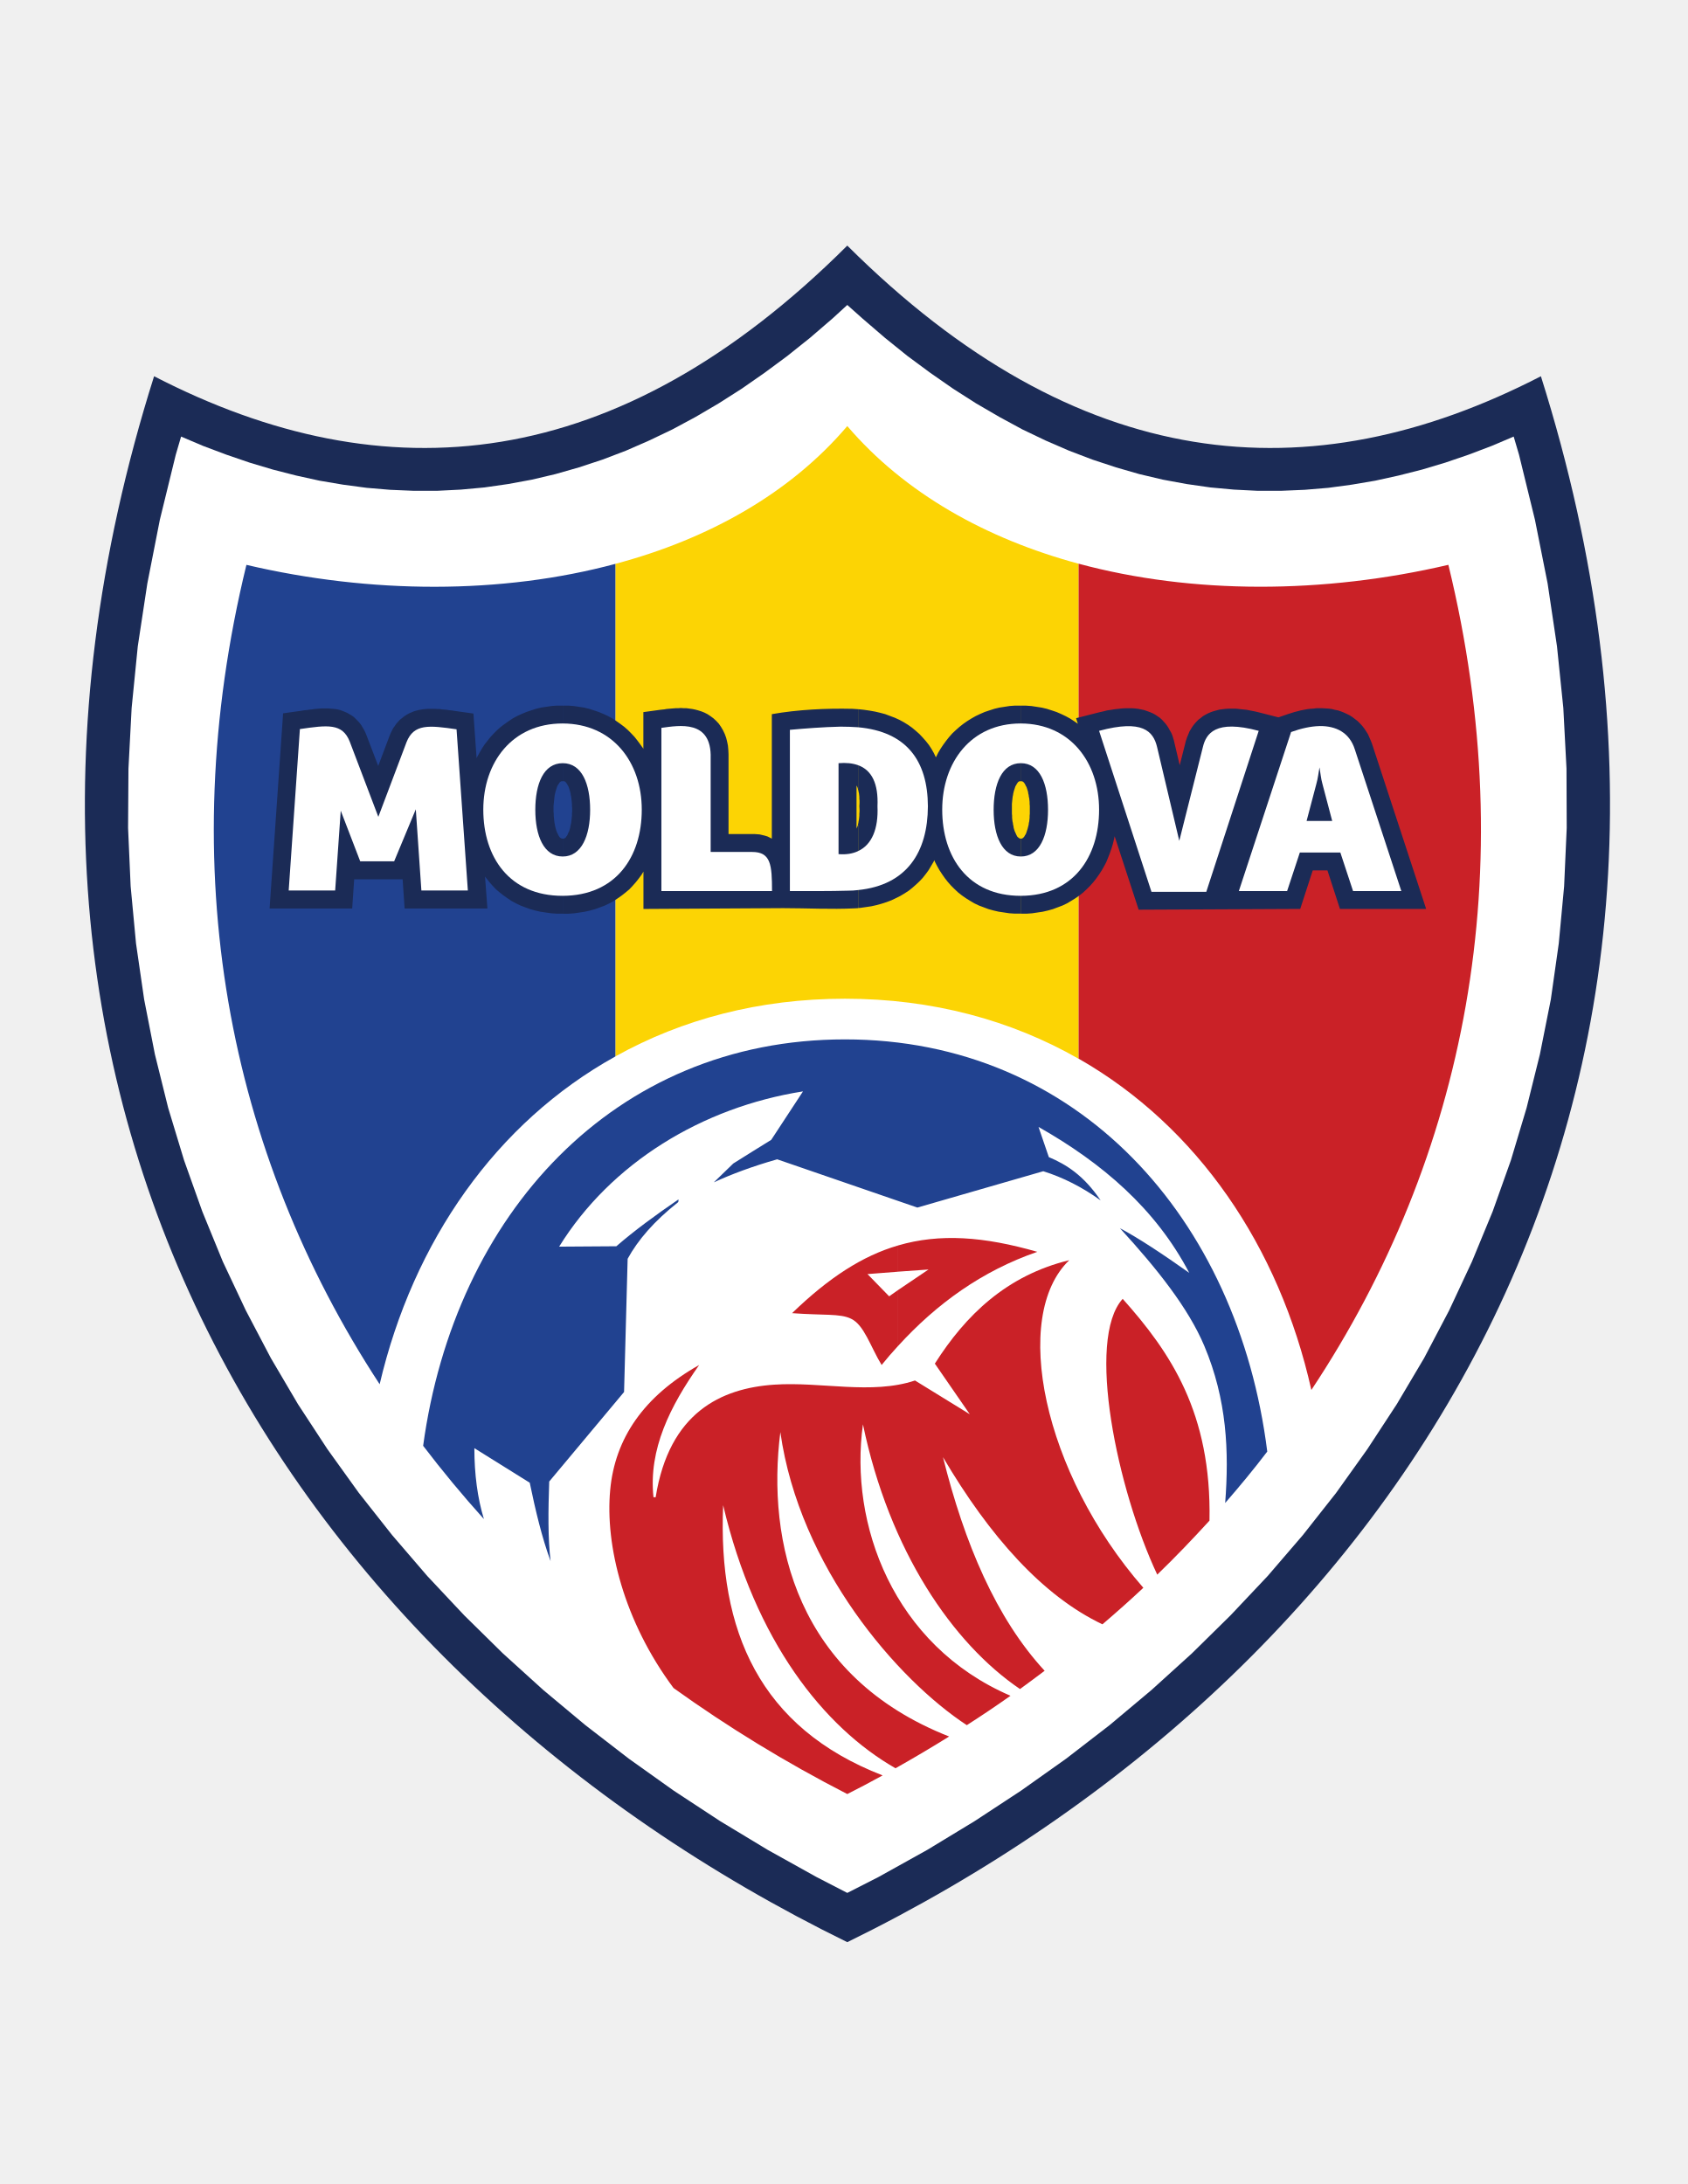
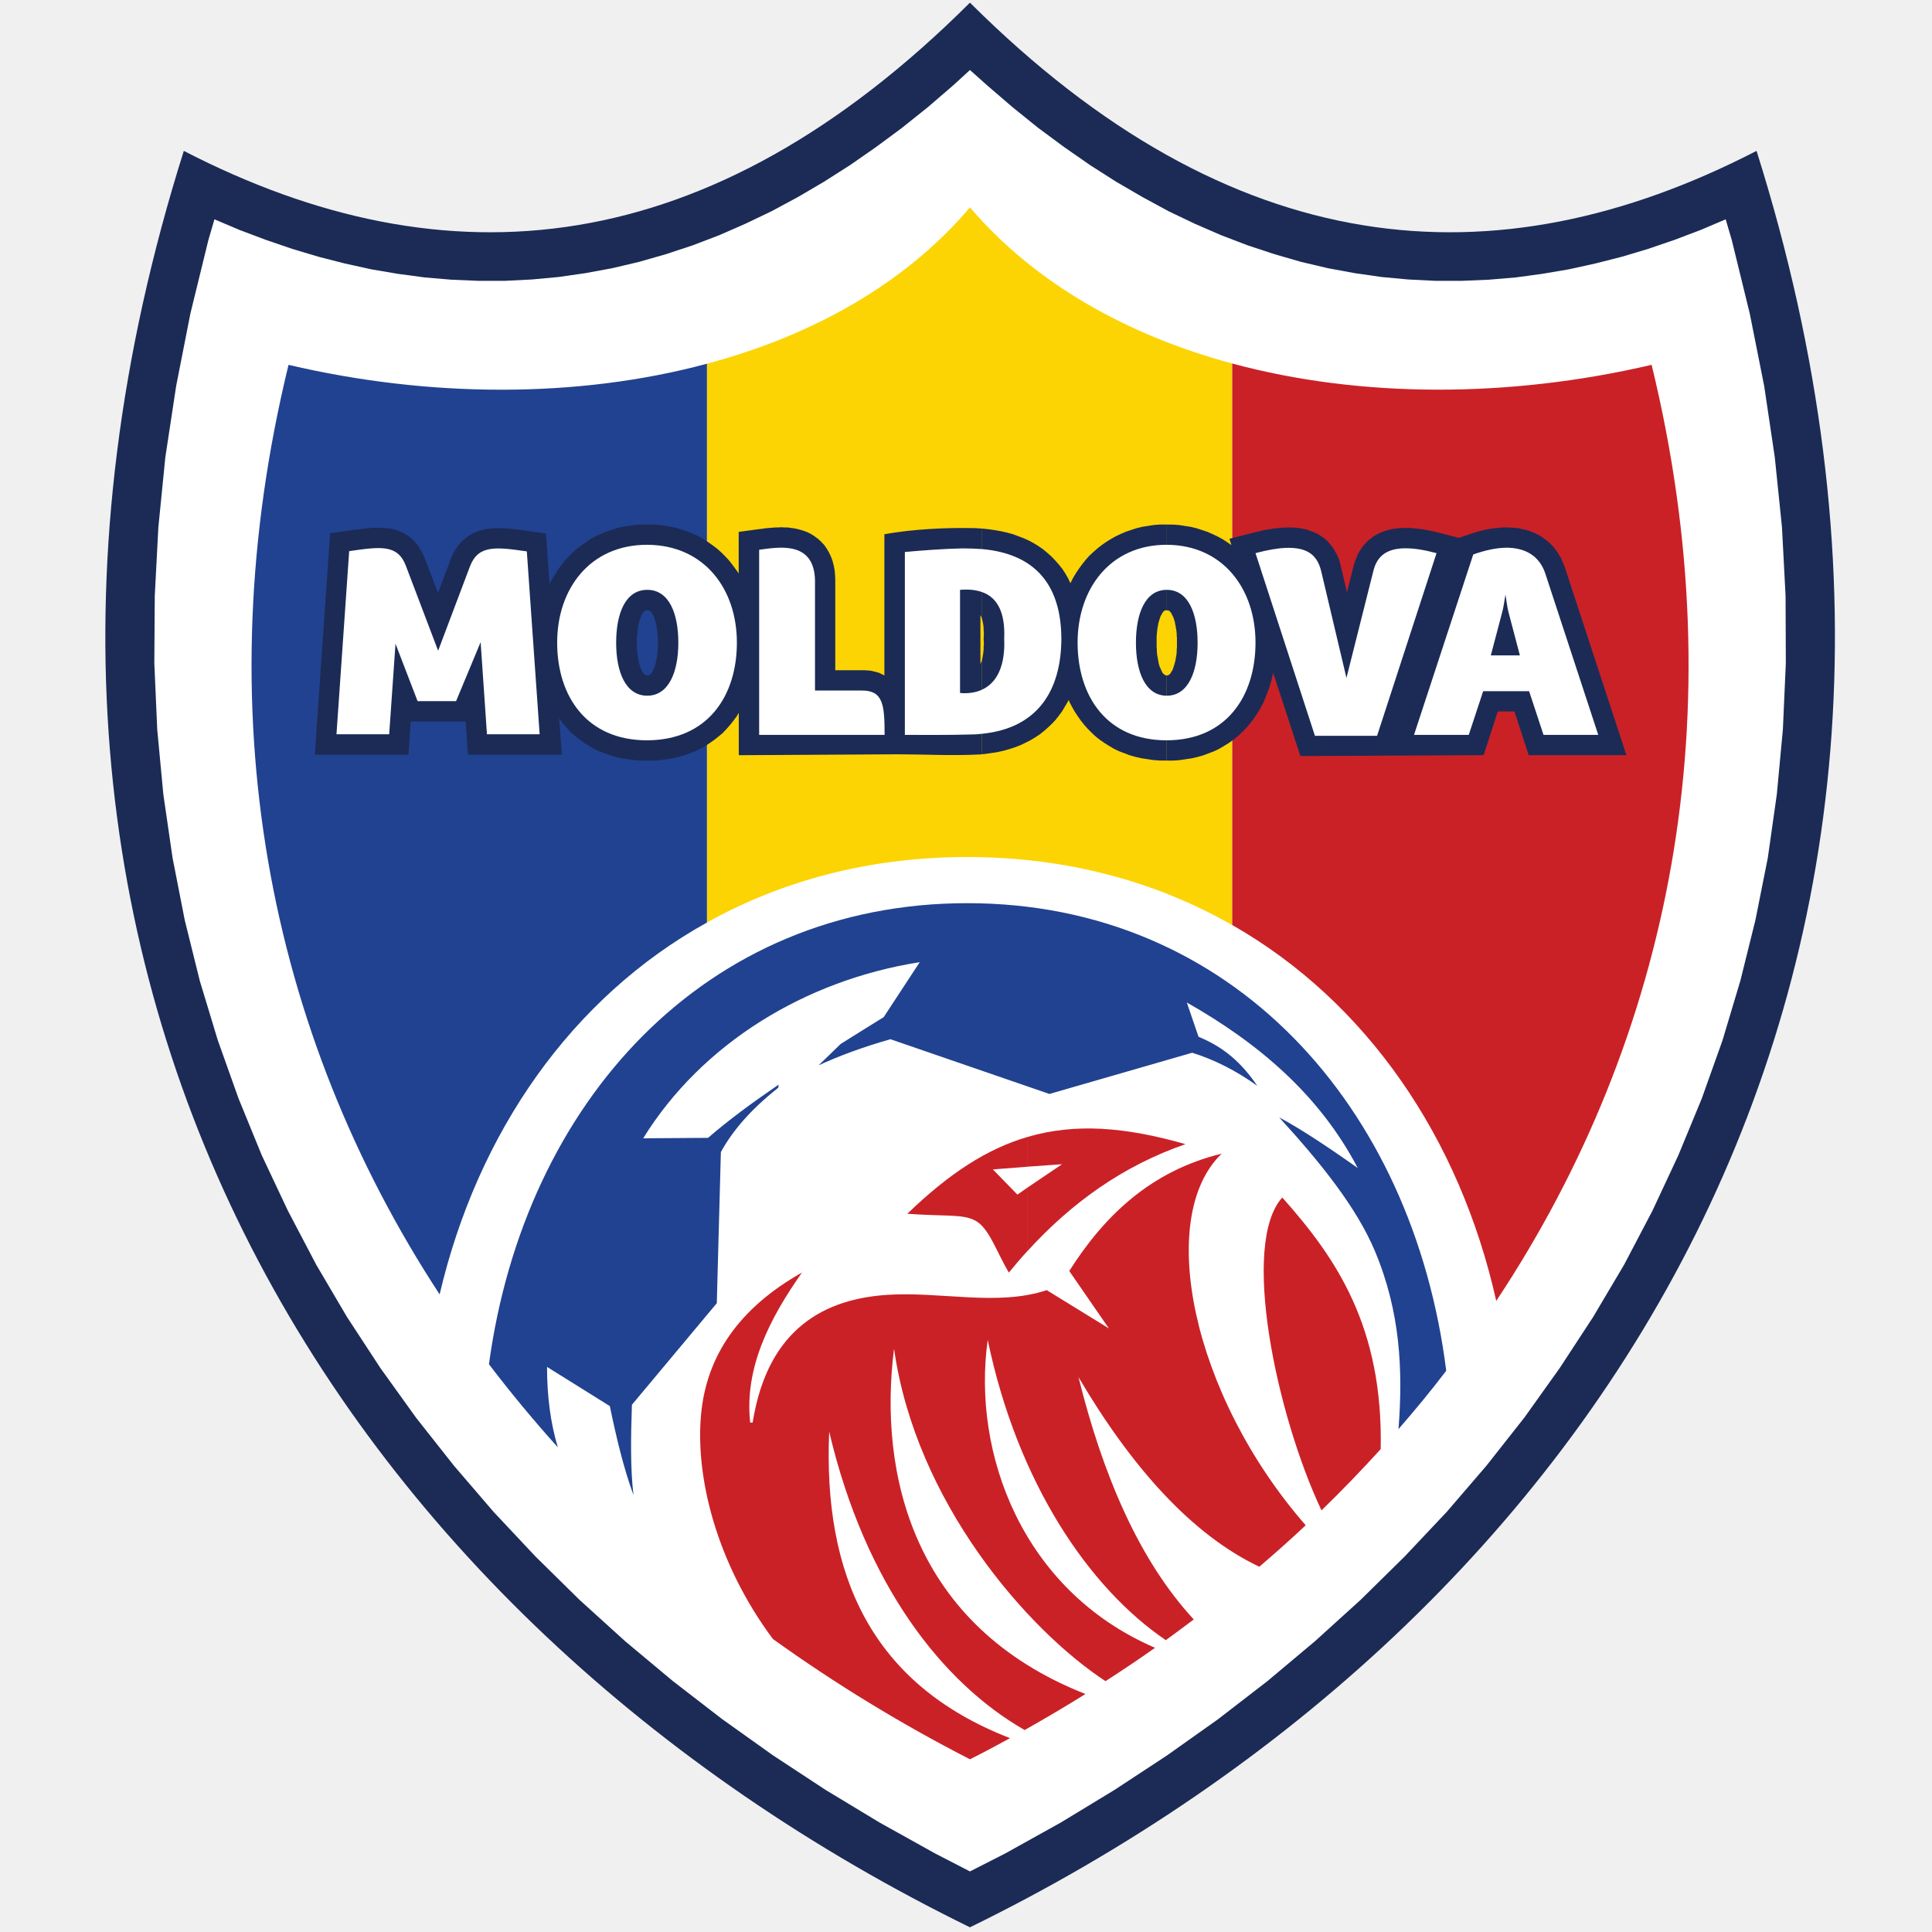
- <svg xmlns="http://www.w3.org/2000/svg" version="1.1" id="Layer_1" x="0px" y="0px" viewBox="0 0 612 792" style="enable-background:new 0 0 612 792;" xml:space="preserve">
-   <style type="text/css">
- 	.st0{fill-rule:evenodd;clip-rule:evenodd;fill:#1B2B56;}
- 	.st1{fill-rule:evenodd;clip-rule:evenodd;fill:#FFFFFF;}
- 	.st2{fill-rule:evenodd;clip-rule:evenodd;fill:#CA2127;}
- 	.st3{fill-rule:evenodd;clip-rule:evenodd;fill:#FCD404;}
- 	.st4{fill-rule:evenodd;clip-rule:evenodd;fill:#214290;}
- </style>
-   <path class="st0" d="M55.87,136.44c83.95,43.34,167.9,35.78,251.35-47.38c83.52,83.16,167.47,90.72,251.5,47.38  c83.16,263.52-50.83,469.73-251.5,567.86C106.7,606.16-27.36,399.96,55.87,136.44z" />
-   <polygon class="st1" points="141.4,177.62 149.97,177.98 158.54,177.98 167.11,177.55 175.68,176.76 184.24,175.53 192.81,173.95   201.38,171.93 209.95,169.48 218.44,166.68 226.94,163.44 235.36,159.76 243.79,155.73 252.21,151.2 260.56,146.3 268.92,140.97   277.2,135.21 285.48,129.09 293.76,122.47 301.96,115.41 307.22,110.59 312.62,115.41 320.83,122.47 329.04,129.09 337.32,135.21   345.6,140.97 353.95,146.3 362.37,151.2 370.72,155.73 379.15,159.76 387.64,163.44 396.14,166.68 404.64,169.48 413.13,171.93   421.7,173.95 430.27,175.53 438.84,176.76 447.4,177.55 455.97,177.98 464.54,177.98 473.11,177.62 481.68,176.9 490.17,175.75   498.67,174.31 507.16,172.44 515.66,170.28 524.08,167.76 532.51,164.88 540.86,161.71 548.85,158.32 550.8,164.95 556.56,188.49   561.16,211.6 564.55,234.36 566.85,256.75 568,278.71 568.08,300.24 567.14,321.4 565.2,342.14 562.32,362.44 558.36,382.32   553.53,401.76 547.84,420.76 541.22,439.34 533.73,457.48 525.45,475.2 516.38,492.48 506.44,509.25 495.79,525.52 484.48,541.36   472.39,556.7 459.64,571.53 446.18,585.79 432.14,599.61 417.52,612.86 402.33,625.6 386.56,637.77 370.22,649.36 353.44,660.38   336.24,670.82 318.52,680.68 307.22,686.44 296.06,680.68 278.35,670.82 261.07,660.38 244.29,649.36 228.02,637.77 212.25,625.6   196.99,612.86 182.37,599.61 168.33,585.79 154.94,571.53 142.2,556.7 130.1,541.36 118.72,525.52 108.07,509.25 98.2,492.48   89.13,475.2 80.78,457.48 73.36,439.34 66.74,420.76 60.98,401.76 56.16,382.32 52.27,362.44 49.32,342.14 47.37,321.4   46.44,300.24 46.58,278.71 47.73,256.75 49.96,234.36 53.42,211.6 57.96,188.49 63.72,164.95 65.66,158.32 73.65,161.71   82.08,164.88 90.5,167.76 98.92,170.28 107.35,172.44 115.84,174.31 124.34,175.75 132.91,176.9 " />
-   <path class="st2" d="M391.03,204.4L391.03,204.4c41.33,11.16,88.85,11.02,134.14,0.43c27.14,111.38,6.26,214.92-49.68,299.23  c-11.66-52.13-41.33-95.47-84.17-120.02l-0.29-0.14V204.4z" />
-   <path class="st3" d="M223.12,204.48L223.12,204.48c33.77-9,63.36-25.56,84.1-49.97l0,0l0,0c20.81,24.34,50.26,40.82,83.81,49.9  v179.5c-24.34-13.9-52.85-21.74-84.67-21.74c-31.1,0-59.04,7.49-83.02,20.81c-0.07,0-0.14,0.07-0.22,0.14V204.48z" />
-   <path class="st4" d="M137.66,501.98c-54.94-83.95-75.24-186.7-48.31-297.14c45.14,10.58,92.52,10.73,133.78-0.36v178.63  C179.92,407.08,149.83,450.07,137.66,501.98z" />
-   <path class="st2" d="M438.55,551.44c-6.12,6.7-12.38,13.25-18.94,19.58c-14.47-30.74-25.92-85.25-12.53-100.01  C424.36,490.39,439.34,512.35,438.55,551.44z" />
-   <path class="st4" d="M175.46,550.87c-7.78-8.64-15.12-17.5-22.03-26.57c11.38-83.74,69.12-147.38,152.93-147.38  c84.46,0,142.49,64.73,153.14,149.47c-4.82,6.34-9.94,12.53-15.26,18.65c1.44-18.65,0.65-37.44-7.56-56.95  c-5.83-13.82-17.14-28.01-30.6-42.7c6.77,3.6,15.48,9.36,25.13,16.2c-12.17-23.26-31.54-39.82-54.65-52.92l3.74,10.94  c6.26,2.66,12.53,6.48,18.79,15.7c-6.7-4.82-13.68-8.35-20.81-10.58l-45.65,13.18l-50.83-17.5c-8.86,2.52-16.42,5.33-22.97,8.35  l7.06-6.84c4.54-2.88,9.14-5.69,13.75-8.57l11.52-17.57c-36.65,5.76-69.7,26.06-88.42,56.3l20.74-0.14  c6.48-5.62,14.11-11.23,22.54-16.99c0,0.5,0,0.94-0.22,1.08c-8.64,6.84-14.47,13.61-18.22,20.45l-1.3,48.31l-27.14,32.47  c-0.36,10.44-0.5,20.59,0.5,28.87c-3.17-8.64-5.47-18.36-7.56-28.44L172,525.16C172,534.67,173.16,543.31,175.46,550.87z" />
-   <path class="st2" d="M307.22,650.59L307.22,650.59c-22.32-11.45-43.34-24.34-63-38.45c-18.07-24.26-24.84-51.77-22.97-71.78  c1.73-18.86,12.24-34.06,32.26-45.36c-10.44,14.83-18.43,30.53-16.56,47.95h0.79c4.9-30.74,23.76-39.53,42.98-40.82  c16.99-1.15,35.35,3.74,51.05-1.51l19.87,12.24l-12.67-18.36c11.16-17.57,25.99-31.97,48.74-37.51  c-21.1,20.23-9.65,76.97,26.86,118.8c-4.82,4.54-9.79,8.93-14.83,13.25c-21.67-10.3-40.9-31.9-57.82-60.62  c7.78,31.25,19.3,58.46,36.86,77.47c-2.95,2.23-5.9,4.39-8.93,6.62c-24.41-16.56-47.38-50.04-56.95-95.98  c-5.04,36,10.87,80.06,53.5,98.42c-5.18,3.67-10.44,7.2-15.84,10.66c-25.06-16.42-60.7-57.31-67.61-106.27  c-5.04,39.82,5.9,88.63,61.2,110.38c-6.34,3.96-12.82,7.78-19.44,11.52c-26.06-14.9-50.9-46.15-62.5-95.4  c-1.94,45.58,13.25,80.71,57.82,97.99C315.86,646.12,311.54,648.43,307.22,650.59L307.22,650.59z" />
-   <path class="st2" d="M325.58,488.16c14.04-15.41,30.53-27.29,50.54-34.2c-19.3-5.54-35.28-6.77-50.54-2.3v9.5l11.09-0.79  l-11.09,7.49V488.16z M287.2,476.2c11.45,0.86,17.42,0.07,21.38,2.02c4.75,2.23,6.98,10.01,11.09,16.78  c1.94-2.38,3.89-4.68,5.9-6.84v-20.3l-3.17,2.23l-7.85-8.06l11.02-0.86v-9.5C312.76,455.4,300.52,463.32,287.2,476.2z" />
-   <path class="st0" d="M471.45,329.61l4.54-13.97h5.33l4.54,13.97h31.25l-19.66-59.98l-0.43-1.08l-0.5-1.15l-0.5-1.15l-0.65-1.01  l-0.65-1.01l-0.79-1.01l-0.79-0.86l-0.86-0.86l-0.94-0.72l-0.94-0.72l-1.01-0.65l-1.01-0.5l-1.08-0.5l-1.08-0.43l-1.08-0.36  l-1.15-0.22l-1.08-0.29l-1.08-0.14l-1.15-0.07l-1.15-0.07h-1.08h-1.15l-1.15,0.14l-1.08,0.07l-1.15,0.14l-1.15,0.22l-1.15,0.22  l-1.08,0.29l-1.15,0.29l-1.15,0.36l-1.15,0.36l-3.53,1.22l-7.06-1.8l-1.51-0.36l-1.51-0.29l-1.44-0.29l-1.37-0.14l-1.3-0.14  l-1.3-0.14h-1.3h-1.15l-1.22,0.07l-1.15,0.14l-1.08,0.14l-1.08,0.29l-1.08,0.29l-1.01,0.36l-1.01,0.43l-0.94,0.5l-0.86,0.5  l-0.79,0.65l-0.79,0.58l-0.72,0.72l-0.65,0.72l-0.58,0.72l-0.5,0.72l-0.43,0.72l-0.43,0.72l-0.29,0.72l-0.29,0.72l-0.29,0.65  l-0.22,0.72l-0.22,0.58l-0.14,0.58l-2.09,8.28l-1.94-8.21l-0.14-0.65l-0.22-0.72l-0.22-0.79l-0.29-0.79l-0.36-0.79l-0.43-0.72  l-0.43-0.79l-0.5-0.79l-0.58-0.79l-0.65-0.72l-0.65-0.72l-0.79-0.72l-0.86-0.58l-0.86-0.58l-0.94-0.5l-1.01-0.43l-1.01-0.36  l-1.01-0.36l-1.08-0.22l-1.08-0.22l-1.15-0.14l-1.15-0.07h-1.15h-1.22l-1.22,0.07l-1.3,0.14l-1.3,0.14l-1.37,0.22l-1.44,0.22  l-1.44,0.36l-1.58,0.36l-8.21,2.09l0.65,2.02l-1.37-0.94l-1.44-0.94l-1.58-0.86l-1.66-0.79l-1.66-0.72l-1.73-0.58l-1.8-0.58  l-1.8-0.43l-1.87-0.29l-1.87-0.29l-1.94-0.14h-1.94v27.43h0.14h0.14h0.14h0.07l0.07,0.07h0.07l0.07,0.07h0.07l0.07,0.07l0.07,0.07  l0.07,0.07l0.14,0.14l0.14,0.22l0.14,0.14l0.14,0.29l0.14,0.29l0.14,0.29l0.22,0.36l0.14,0.43l0.14,0.43l0.14,0.43l0.14,0.5  l0.07,0.58l0.14,0.5l0.07,0.65l0.14,0.58l0.07,0.65l0.07,0.65v0.72l0.07,0.72v0.72v0.72v0.72v0.72l-0.07,0.72v0.72l-0.07,0.65  l-0.07,0.65l-0.14,0.58l-0.07,0.65l-0.14,0.5l-0.14,0.58l-0.14,0.5l-0.14,0.43l-0.14,0.43l-0.14,0.43l-0.14,0.36l-0.14,0.29  l-0.22,0.29l-0.14,0.29l-0.14,0.22l-0.14,0.14l-0.07,0.14l-0.14,0.07l-0.07,0.07l-0.07,0.07l-0.07,0.07h-0.07l-0.07,0.07h-0.07  h-0.07l-0.07,0.07h-0.14h-0.14v27.22h2.02l2.02-0.14l1.94-0.29l1.94-0.29l1.87-0.43l1.8-0.5l1.73-0.65l1.73-0.65l1.66-0.79  l1.58-0.94l1.51-0.94l1.44-1.01l1.37-1.08l1.3-1.22l1.22-1.22l1.15-1.3l1.08-1.37l1.01-1.44l0.94-1.44l0.86-1.51l0.79-1.51  l0.65-1.58l0.65-1.66l0.58-1.66l0.5-1.66l0.43-1.73l0.22-1.08l8.71,26.64L471.45,329.61z M370.15,255.88h-0.07h-2.02l-1.94,0.14  l-1.87,0.29l-1.87,0.29l-1.8,0.43l-1.8,0.58l-1.73,0.58l-1.66,0.72l-1.66,0.79l-1.51,0.86l-1.51,0.94l-1.44,1.01l-1.37,1.08  l-1.3,1.15l-1.3,1.22l-1.15,1.3l-1.08,1.37l-1.01,1.37l-1.01,1.51l-0.86,1.44l-0.79,1.58l-0.07,0.07l-0.72-1.51l-0.86-1.51  l-0.94-1.44l-1.08-1.37l-1.15-1.3l-1.22-1.3l-1.3-1.15l-1.37-1.15l-1.44-1.01l-1.51-0.94l-1.58-0.86l-1.73-0.79l-1.73-0.65  l-1.73-0.65l-1.87-0.5l-1.87-0.43l-2.02-0.36l-2.02-0.29l-2.09-0.22l0,0v28.94v0.14l0.14,0.43l0.07,0.43l0.14,0.58l0.07,0.58  l0.07,0.65v0.72l0.07,0.72v0.86l-0.07,1.15l0.07,1.15v0.79l-0.07,0.79v0.72l-0.07,0.72l-0.07,0.65l-0.14,0.65l-0.07,0.58l-0.14,0.5  v30.38l0.86-0.07l2.02-0.29l1.94-0.29l1.94-0.43l1.8-0.5l1.8-0.58l1.73-0.65l1.66-0.79l1.58-0.79l1.58-0.94l1.44-0.94l1.37-1.08  l1.3-1.15l1.3-1.22l1.15-1.22l1.08-1.37l1.01-1.37l0.86-1.44l0.86-1.44l0.43-0.79l0.22,0.65l0.79,1.51l0.86,1.51l0.94,1.44  l1.01,1.44l1.08,1.37l1.15,1.3l1.22,1.22l1.3,1.22l1.37,1.08l1.44,1.01l1.51,0.94l1.58,0.94l1.66,0.79l1.73,0.65l1.73,0.65l1.8,0.5  l1.87,0.43l1.94,0.29l1.94,0.29l2.02,0.14h2.09h0.07v-27.22H370h-0.14l-0.07-0.07h-0.14l0,0l-0.07-0.07h-0.07l-0.07-0.07l-0.07-0.07  l-0.07-0.07l-0.14-0.07l-0.14-0.14l-0.14-0.14l-0.14-0.22l-0.14-0.29l-0.14-0.29l-0.14-0.29l-0.14-0.36l-0.22-0.43l-0.14-0.43  l-0.14-0.43l-0.14-0.5l-0.07-0.58l-0.14-0.58l-0.07-0.58l-0.14-0.58l-0.07-0.65l-0.07-0.65v-0.72l-0.07-0.72v-0.72v-0.72v-0.72  v-0.72v-0.72l0.07-0.72l0.07-0.65l0.07-0.65l0.07-0.58l0.14-0.65l0.07-0.5l0.14-0.58l0.14-0.5l0.14-0.43l0.14-0.43l0.14-0.43  l0.14-0.36l0.22-0.29l0.14-0.29l0.14-0.29l0.14-0.14l0.14-0.22l0.07-0.14l0.14-0.07l0.07-0.07l0.07-0.07h0.07l0.07-0.07h0.07  l0.07-0.07h0.07h0.07h0.14h0.22V255.88z M311.11,257.18l-2.09-0.14c-9.5-0.22-19.8,0.29-29.16,1.94v45.14l-0.72-0.36l-0.86-0.43  l-0.94-0.29l-0.94-0.22l-0.94-0.22l-0.86-0.07l-0.94-0.07h-0.86h-8.64v-27.43v-1.44l-0.07-1.58l-0.14-1.58l-0.29-1.44l-0.36-1.44  l-0.5-1.37l-0.65-1.37l-0.72-1.22l-0.79-1.15l-0.94-1.01l-1.01-0.94l-1.08-0.79l-1.08-0.72l-1.15-0.58l-1.08-0.43l-1.15-0.36  l-1.08-0.29l-1.08-0.22l-1.08-0.14l-1.01-0.14h-1.01l-1.01-0.07l-0.94,0.07h-0.94l-0.86,0.07l-0.86,0.07l-0.86,0.07l-0.79,0.07  l-0.72,0.14l-0.72,0.07l-0.65,0.07l-6.26,0.86v13.39l-0.07-0.22L232.2,270l-1.01-1.37l-1.08-1.37l-1.22-1.3l-1.22-1.22l-1.3-1.15  l-1.44-1.08l-1.44-1.01l-1.51-1.01l-1.58-0.86l-1.58-0.72l-1.73-0.72l-1.73-0.58l-1.8-0.58l-1.8-0.43l-1.87-0.29l-1.94-0.29  l-1.94-0.14h-1.94v27.43l0,0h0.14h0.22h0.07h0.14l0.07,0.07h0.07l0.07,0.07h0.07l0.07,0.07l0.07,0.07l0.14,0.14l0.07,0.14l0.14,0.14  l0.14,0.22l0.14,0.22l0.14,0.29l0.22,0.36l0.14,0.29l0.14,0.43l0.14,0.43l0.14,0.43l0.14,0.5l0.14,0.58l0.07,0.58l0.14,0.58  l0.07,0.58l0.07,0.65l0.07,0.65l0.07,0.72v0.72l0.07,0.72v0.72v0.72l-0.07,0.72v0.72l-0.07,0.72l-0.07,0.65l-0.07,0.65l-0.07,0.58  l-0.14,0.58l-0.14,0.58l-0.07,0.58l-0.14,0.43l-0.14,0.5l-0.14,0.43l-0.22,0.36l-0.14,0.36l-0.14,0.36l-0.14,0.29l-0.14,0.22  l-0.22,0.22l-0.07,0.22l-0.14,0.14l-0.14,0.07l-0.07,0.07l-0.07,0.07l-0.07,0.07h-0.07l-0.07,0.07h-0.07h-0.07h-0.14l-0.14,0.07  h-0.14l0,0v27.22h2.02l2.02-0.14l2.02-0.29l1.87-0.29l1.94-0.43l1.8-0.5l1.8-0.65l1.73-0.65l1.66-0.79l1.58-0.86l1.51-1.01  l1.44-1.01l1.37-1.08l1.37-1.15l1.22-1.3l1.15-1.3l1.08-1.37l1.01-1.37l0.65-1.08v13.54l50.69-0.29c8.64,0,17.35,0.5,25.92,0.07  l1.22-0.07v-30.38l0,0l-0.14,0.5l-0.22,0.5l-0.14,0.36l-0.07,0.14V284.9l0.07,0.07l0.14,0.29l0.14,0.29l0.07,0.29l0.14,0.29V257.18z   M204.04,255.88h-0.07h-2.02l-1.94,0.14l-1.94,0.29l-1.87,0.29l-1.8,0.43l-1.8,0.58l-1.73,0.58l-1.73,0.72l-1.58,0.72l-1.58,0.86  l-1.51,1.01l-1.44,1.01l-1.44,1.08l-1.3,1.15l-1.22,1.22l-1.22,1.3l-1.08,1.37l-1.08,1.37l-0.94,1.44l-0.86,1.51l-0.86,1.51  l-0.22,0.5l-1.15-16.2l-6.12-0.86l-0.94-0.14l-0.86-0.14l-0.86-0.07L162,257.4l-0.86-0.07l-0.86-0.07l-0.86-0.14h-0.86l-0.79-0.07  h-0.86h-0.86h-0.79l-0.86,0.07l-0.86,0.07l-0.86,0.14l-0.86,0.14l-0.86,0.22l-0.94,0.29l-0.86,0.36l-0.86,0.36l-0.86,0.5l-0.79,0.5  l-0.79,0.65L145,261l-0.65,0.72l-0.65,0.72l-0.58,0.86l-0.58,0.79l-0.43,0.86l-0.43,0.86l-0.36,0.86l-4.18,11.09l-4.32-11.3  l-0.36-0.86l-0.43-0.86l-0.5-0.86l-0.5-0.86l-0.58-0.79l-0.65-0.72l-0.72-0.72l-0.72-0.72l-0.79-0.58l-0.86-0.5l-0.86-0.5  l-0.86-0.36l-0.86-0.36l-0.86-0.29l-0.86-0.22l-0.94-0.14l-0.79-0.07l-0.86-0.07l-0.86-0.07h-0.86h-0.79h-0.86l-0.79,0.07  l-0.86,0.07l-0.86,0.07l-0.79,0.14l-0.86,0.07l-0.86,0.14l-0.86,0.07l-0.94,0.14l-0.86,0.14l-6.12,0.86l-4.9,70.78h29.95l0.72-10.58  h17.57l0.72,10.58h30.02l-0.86-11.59l0.5,0.65l1.08,1.37l1.15,1.3l1.22,1.3l1.37,1.15l1.37,1.08l1.44,1.01l1.51,1.01l1.58,0.86  l1.66,0.79l1.73,0.65l1.8,0.65l1.8,0.5l1.87,0.43l1.94,0.29l2.02,0.29l2.02,0.14h2.09h0.07v-27.22h-0.22l-0.14-0.07h-0.07h-0.07  h-0.07l-0.07-0.07h-0.07l-0.07-0.07l-0.07-0.07l-0.14-0.07l-0.07-0.07l-0.14-0.14l-0.14-0.22l-0.14-0.22l-0.14-0.22l-0.14-0.29  l-0.14-0.36l-0.22-0.36l-0.14-0.36l-0.14-0.43l-0.14-0.5l-0.14-0.5l-0.14-0.5l-0.07-0.58l-0.14-0.58l-0.07-0.58l-0.07-0.65  l-0.07-0.65l-0.07-0.72v-0.72l-0.07-0.72v-0.72v-0.72v-0.72l0.07-0.72l0.07-0.65l0.07-0.72l0.07-0.65l0.07-0.58l0.07-0.58l0.14-0.58  l0.14-0.58l0.14-0.5l0.14-0.43l0.14-0.43l0.14-0.43l0.14-0.36l0.14-0.29l0.22-0.29l0.14-0.22l0.14-0.22l0.07-0.14l0.14-0.14  l0.14-0.14l0.07-0.07l0.07-0.07h0.07l0.07-0.07h0.07l0.07-0.07h0.07h0.14h0.14h0.22V255.88z" />
-   <path class="st1" d="M239.83,323.13h40.1c0-9.5-0.43-14.18-7.2-14.18h-15.05v-33.98c0.43-14.11-11.45-11.88-17.86-11.02V323.13z" />
-   <path class="st1" d="M204.04,324.86c19.22-0.07,28.66-14.04,28.66-31.25s-10.51-31.18-28.66-31.25v14.4c6.98,0,9.94,7.56,9.94,16.92  c0,9.36-3.1,16.92-9.94,16.92V324.86z M203.97,324.86h0.07V310.6c-6.91,0-9.94-7.56-9.94-16.92c0-9.36,2.95-16.92,9.94-16.92v-14.4  h-0.07c-18.22,0-28.73,14.04-28.73,31.25C175.24,310.89,184.75,324.86,203.97,324.86z" />
-   <path class="st1" d="M370.15,324.86c19.01-0.07,28.37-14.04,28.37-31.25s-10.44-31.18-28.37-31.25v14.4c6.91,0,9.86,7.56,9.86,16.92  c0,9.36-3.02,16.92-9.86,16.92V324.86z M370.08,324.86h0.07V310.6c-6.84,0-9.86-7.56-9.86-16.92c0-9.36,2.95-16.92,9.86-16.92v-14.4  h-0.07c-18,0-28.44,14.04-28.44,31.25C341.64,310.89,351.07,324.86,370.08,324.86z" />
-   <path class="st1" d="M417.52,323.42h19.87l19.01-58.39c-15.77-4.25-19.08,1.08-20.23,5.83l-8.57,34.06l-8.06-34.06  c-1.37-5.69-5.26-10.08-21.02-5.83L417.52,323.42z" />
-   <path class="st1" d="M478.44,309.16H486l4.61,13.97h17.5l-16.85-51.34c-1.94-6.12-6.77-8.57-12.82-8.5v14.98l0,0l0,0l0,0  c0.36,2.02,0.5,4.03,1.08,6.05l3.53,13.39h-4.61l0,0V309.16z M449.2,323.13h17.5l4.61-13.97h7.13v-11.45h-4.68l3.53-13.39  c0.58-2.02,0.79-4.03,1.15-6.05l0,0V263.3c-3.17,0.07-6.7,0.86-10.3,2.16L449.2,323.13z" />
-   <path class="st1" d="M311.11,322.77c17.78-1.8,25.27-13.82,25.34-30.38c-0.07-16.49-7.7-27.07-25.34-28.66v13.75  c5.04,1.8,7.42,6.77,7.06,14.9c0.36,8.14-2.02,13.97-7.06,16.27V322.77z M286.41,323.13c7.2,0,14.26,0.07,21.24-0.14  c1.15,0,2.3-0.07,3.46-0.22v-14.11c-2.02,0.94-4.32,1.3-7.06,1.08v-32.98c2.74-0.22,5.04,0,7.06,0.72v-13.75  c-2.02-0.14-4.18-0.22-6.34-0.22c-6.34,0.14-12.82,0.65-18.36,1.15V323.13z" />
-   <path class="st1" d="M104.68,322.92h16.85l2.02-28.94l7.06,18.36h12.31l7.85-18.86l2.02,29.45h16.85l-4.1-58.46  c-9.94-1.44-15.48-2.09-18.14,4.68l-10.22,27.07l-10.37-27.29c-2.66-6.77-8.14-5.98-18.07-4.54L104.68,322.92z" />
+ <svg xmlns="http://www.w3.org/2000/svg" width="1080" zoomAndPan="magnify" viewBox="0 0 810 810" height="1080" preserveAspectRatio="xMidYMid meet" version="1.0">
+   <path fill="#1b2b56" d="M 77.066 63.258 C 187.148 120.098 297.23 110.184 406.656 1.113 C 516.172 110.184 626.254 120.098 736.441 63.258 C 845.484 408.875 669.789 679.332 406.656 808.035 C 143.719 679.32 -32.07 408.875 77.066 63.258 Z M 77.066 63.258 " fill-opacity="1" fill-rule="evenodd" />
+   <path fill="#ffffff" d="M 189.223 117.266 L 200.457 117.738 L 211.695 117.738 L 222.934 117.176 L 234.172 116.137 L 245.395 114.523 L 256.633 112.453 L 267.871 109.805 L 279.109 106.59 L 290.242 102.918 L 301.387 98.668 L 312.43 93.84 L 323.48 88.555 L 334.523 82.613 L 345.473 76.188 L 356.434 69.199 L 367.293 61.645 L 378.148 53.617 L 389.008 44.934 L 399.758 35.676 L 406.656 29.352 L 413.738 35.676 L 424.504 44.934 L 435.27 53.617 L 446.125 61.645 L 456.984 69.199 L 467.934 76.188 L 478.973 82.613 L 489.922 88.555 L 500.977 93.84 L 512.109 98.668 L 523.254 102.918 L 534.398 106.59 L 545.531 109.805 L 556.77 112.453 L 568.008 114.523 L 579.246 116.137 L 590.469 117.176 L 601.707 117.738 L 612.945 117.738 L 624.184 117.266 L 635.422 116.32 L 646.555 114.812 L 657.699 112.926 L 668.832 110.473 L 679.977 107.641 L 691.02 104.332 L 702.074 100.559 L 713.02 96.398 L 723.5 91.953 L 726.055 100.648 L 733.609 131.523 L 739.641 161.832 L 744.086 191.684 L 747.102 221.051 L 748.609 249.852 L 748.715 278.09 L 747.48 305.84 L 744.938 333.043 L 741.16 359.668 L 735.969 385.742 L 729.637 411.238 L 722.176 436.156 L 713.492 460.527 L 703.672 484.316 L 692.816 507.559 L 680.922 530.223 L 667.887 552.215 L 653.922 573.555 L 639.094 594.332 L 623.238 614.449 L 606.52 633.898 L 588.871 652.602 L 570.461 670.727 L 551.289 688.105 L 531.371 704.816 L 510.691 720.777 L 489.266 735.977 L 467.262 750.43 L 444.711 764.125 L 421.473 777.055 L 406.656 784.609 L 392.023 777.055 L 368.801 764.125 L 346.141 750.43 L 324.137 735.977 L 302.805 720.777 L 282.125 704.816 L 262.113 688.105 L 242.945 670.727 L 224.535 652.602 L 206.977 633.898 L 190.27 614.449 L 174.402 594.332 L 159.48 573.555 L 145.516 552.215 L 132.574 530.223 L 120.68 507.559 L 109.73 484.316 L 100.004 460.527 L 91.32 436.156 L 83.77 411.238 L 77.449 385.742 L 72.348 359.668 L 68.48 333.043 L 65.922 305.84 L 64.703 278.09 L 64.887 249.852 L 66.395 221.051 L 69.32 191.684 L 73.855 161.832 L 79.809 131.523 L 87.363 100.648 L 89.906 91.953 L 100.383 96.398 L 111.438 100.559 L 122.477 104.332 L 133.52 107.641 L 144.574 110.473 L 155.703 112.926 L 166.852 114.812 L 178.09 116.32 Z M 189.223 117.266 " fill-opacity="1" fill-rule="evenodd" />
+   <path fill="#ca2127" d="M 516.555 152.391 C 570.75 167.027 633.059 166.844 692.449 152.953 C 728.035 299.035 700.656 434.832 627.305 545.41 C 612.016 477.039 573.109 420.195 516.934 387.996 L 516.555 387.812 Z M 516.555 152.391 " fill-opacity="1" fill-rule="evenodd" />
+   <path fill="#fcd404" d="M 296.379 152.496 C 340.66 140.691 379.461 118.973 406.656 86.957 C 433.945 118.879 472.562 140.492 516.555 152.402 L 516.555 387.824 C 484.637 369.594 447.254 359.312 405.527 359.312 C 364.746 359.312 328.109 369.137 296.668 386.605 C 296.574 386.605 296.484 386.699 296.379 386.789 Z M 296.379 152.496 " fill-opacity="1" fill-rule="evenodd" />
+   <path fill="#214290" d="M 184.316 542.68 C 112.277 432.578 85.656 297.812 120.969 152.965 C 180.16 166.844 242.289 167.039 296.391 152.496 L 296.391 386.777 C 239.73 418.215 200.273 474.598 184.316 542.68 Z M 184.316 542.68 " fill-opacity="1" fill-rule="evenodd" />
+   <path fill="#ca2127" d="M 578.867 607.551 C 570.84 616.34 562.633 624.93 554.031 633.23 C 535.055 592.914 520.043 521.422 537.602 502.062 C 560.258 527.48 579.902 556.281 578.867 607.551 Z M 578.867 607.551 " fill-opacity="1" fill-rule="evenodd" />
+   <path fill="#214290" d="M 233.883 606.805 C 223.68 595.473 214.059 583.852 204.996 571.957 C 219.918 462.125 295.629 378.66 405.527 378.66 C 516.277 378.66 592.371 463.555 606.336 574.695 C 600.016 583.012 593.301 591.129 586.328 599.156 C 588.215 574.695 587.18 550.051 576.414 524.465 C 568.77 506.34 553.938 487.727 536.289 468.461 C 545.164 473.184 556.586 480.738 569.242 489.707 C 553.281 459.199 527.883 437.48 497.578 420.301 L 502.484 434.648 C 510.691 438.137 518.914 443.148 527.121 455.238 C 518.336 448.918 509.184 444.289 499.836 441.363 L 439.977 458.648 L 373.324 435.699 C 361.707 439.004 351.793 442.688 343.203 446.648 L 352.461 437.68 C 358.414 433.902 364.445 430.215 370.492 426.438 L 385.598 403.395 C 337.539 410.949 294.203 437.574 269.656 477.234 L 296.852 477.051 C 305.348 469.68 315.352 462.324 326.406 454.77 C 326.406 455.422 326.406 456 326.117 456.184 C 314.789 465.156 307.145 474.035 302.227 483.004 L 300.523 546.367 L 264.934 588.953 C 264.461 602.645 264.277 615.957 265.59 626.816 C 261.434 615.484 258.418 602.738 255.676 589.516 L 229.348 573.082 C 229.348 585.555 230.867 596.887 233.883 606.805 Z M 233.883 606.805 " fill-opacity="1" fill-rule="evenodd" />
+   <path fill="#ca2127" d="M 406.656 737.59 C 377.387 722.574 349.824 705.668 324.047 687.16 C 300.352 655.344 291.473 619.262 293.926 593.02 C 296.195 568.281 309.977 548.348 336.227 533.527 C 322.539 552.977 312.062 573.566 314.512 596.414 L 315.551 596.414 C 321.973 556.098 346.703 544.57 371.906 542.879 C 394.188 541.371 418.262 547.781 438.848 540.898 L 464.902 556.949 L 448.289 532.871 C 462.922 509.828 482.367 490.941 512.199 483.676 C 484.531 510.207 499.547 584.625 547.422 639.488 C 541.102 645.441 534.582 651.199 527.977 656.863 C 499.559 643.355 474.344 615.027 452.156 577.359 C 462.359 618.344 477.465 654.031 500.492 678.965 C 496.621 681.891 492.754 684.723 488.781 687.648 C 456.773 665.93 426.652 622.016 414.105 561.766 C 407.496 608.98 428.359 666.766 484.258 690.848 C 477.465 695.66 470.566 700.289 463.488 704.828 C 430.625 683.293 383.891 629.664 374.832 565.449 C 368.223 617.676 382.566 681.691 455.082 710.219 C 446.77 715.414 438.27 720.422 429.59 725.328 C 395.418 705.785 362.848 664.801 347.637 600.207 C 345.094 659.988 365.012 706.062 423.453 728.727 C 417.984 731.727 412.32 734.758 406.656 737.59 Z M 406.656 737.59 " fill-opacity="1" fill-rule="evenodd" />
+   <path fill="#ca2127" d="M 430.73 524.555 C 449.141 504.344 470.766 488.762 497.004 479.699 C 471.695 472.434 450.742 470.82 430.73 476.684 L 430.73 489.145 L 445.273 488.109 L 430.73 497.93 Z M 380.406 508.871 C 395.418 509.996 403.246 508.961 408.441 511.52 C 414.668 514.445 417.594 524.648 422.98 533.527 C 425.523 530.406 428.082 527.387 430.719 524.555 L 430.719 497.93 L 426.562 500.855 L 416.27 490.285 L 430.719 489.156 L 430.719 476.695 C 413.922 481.59 397.871 491.977 380.406 508.871 Z M 380.406 508.871 " fill-opacity="1" fill-rule="evenodd" />
+   <path fill="#1b2b56" d="M 622.008 316.609 L 627.961 298.285 L 634.949 298.285 L 640.902 316.609 L 681.879 316.609 L 656.098 237.941 L 655.535 236.527 L 654.879 235.016 L 654.223 233.508 L 652.52 230.859 L 651.484 229.535 L 650.449 228.406 L 649.32 227.277 L 648.086 226.336 L 646.855 225.391 L 645.531 224.539 L 644.207 223.883 L 642.789 223.227 L 641.375 222.664 L 639.957 222.191 L 638.449 221.902 L 637.035 221.52 L 635.617 221.336 L 634.109 221.246 L 632.602 221.152 L 629.676 221.152 L 628.168 221.336 L 626.754 221.43 L 625.246 221.613 L 622.23 222.191 L 620.812 222.57 L 619.305 222.949 L 616.289 223.895 L 611.66 225.496 L 602.402 223.133 L 600.422 222.664 L 598.441 222.281 L 596.555 221.902 L 594.758 221.719 L 593.055 221.535 L 591.348 221.352 L 588.137 221.352 L 586.535 221.441 L 585.027 221.625 L 583.613 221.809 L 582.195 222.191 L 580.781 222.57 L 579.457 223.043 L 578.133 223.605 L 576.898 224.262 L 575.77 224.918 L 574.734 225.77 L 573.699 226.531 L 572.754 227.477 L 571.902 228.422 L 571.141 229.363 L 570.488 230.309 L 569.922 231.254 L 569.359 232.199 L 568.98 233.141 L 568.598 234.086 L 568.219 234.938 L 567.93 235.883 L 567.641 236.645 L 567.457 237.402 L 564.719 248.266 L 562.172 237.496 L 561.988 236.645 L 561.699 235.699 L 561.414 234.664 L 561.031 233.625 L 560.559 232.59 L 559.996 231.645 L 559.434 230.609 L 558.777 229.574 L 558.016 228.539 L 556.312 226.648 L 555.277 225.703 L 554.148 224.945 L 553.02 224.184 L 551.789 223.527 L 550.465 222.965 L 547.816 222.02 L 544.98 221.441 L 543.473 221.258 L 541.965 221.168 L 538.859 221.168 L 537.258 221.258 L 533.852 221.625 L 532.055 221.914 L 530.164 222.203 L 528.277 222.676 L 526.203 223.148 L 515.441 225.891 L 516.293 228.539 L 514.496 227.305 L 512.605 226.074 L 510.535 224.945 L 508.359 223.91 L 506.184 222.965 L 503.914 222.203 L 501.555 221.441 L 499.191 220.879 L 496.742 220.5 L 494.289 220.117 L 491.746 219.934 L 489.199 219.934 L 489.199 255.91 L 489.844 255.91 L 489.934 256.004 L 490.027 256.004 L 490.117 256.094 L 490.211 256.094 L 490.301 256.188 L 490.395 256.277 L 490.484 256.371 L 490.668 256.555 L 490.852 256.84 L 491.035 257.023 L 491.219 257.406 L 491.402 257.785 L 491.586 258.168 L 491.875 258.637 L 492.059 259.203 L 492.242 259.766 L 492.426 260.332 L 492.609 260.984 L 492.703 261.746 L 492.887 262.402 L 492.977 263.254 L 493.16 264.016 L 493.254 264.867 L 493.344 265.719 L 493.344 266.664 L 493.438 267.609 L 493.438 271.387 L 493.344 272.332 L 493.344 273.273 L 493.254 274.129 L 493.16 274.98 L 492.977 275.742 L 492.887 276.594 L 492.703 277.25 L 492.52 278.012 L 492.336 278.664 L 492.152 279.23 L 491.969 279.793 L 491.785 280.359 L 491.602 280.828 L 491.418 281.211 L 491.129 281.59 L 490.945 281.969 L 490.762 282.258 L 490.578 282.441 L 490.484 282.625 L 490.301 282.719 L 490.027 282.992 L 489.934 282.992 L 489.844 283.086 L 489.66 283.086 L 489.566 283.176 L 489.199 283.176 L 489.199 318.879 L 491.852 318.879 L 494.5 318.695 L 497.043 318.312 L 499.586 317.934 L 502.039 317.371 L 504.398 316.715 L 506.668 315.859 L 508.938 315.008 L 511.113 313.973 L 513.184 312.738 L 515.164 311.508 L 517.051 310.184 L 518.848 308.766 L 520.555 307.164 L 522.152 305.566 L 523.66 303.859 L 525.078 302.062 L 526.402 300.176 L 527.633 298.285 L 528.762 296.305 L 529.797 294.324 L 530.648 292.254 L 531.504 290.074 L 532.262 287.898 L 532.918 285.723 L 533.484 283.453 L 533.77 282.035 L 545.191 316.977 Z M 489.176 219.906 L 486.434 219.906 L 483.891 220.09 L 481.438 220.473 L 478.984 220.852 L 476.625 221.418 L 474.266 222.176 L 471.996 222.938 L 469.82 223.883 L 467.645 224.918 L 465.664 226.047 L 463.684 227.277 L 461.797 228.605 L 460 230.02 L 458.293 231.527 L 456.59 233.129 L 455.082 234.832 L 453.664 236.629 L 452.34 238.426 L 451.016 240.406 L 449.891 242.297 L 448.852 244.367 L 448.762 244.461 L 447.816 242.48 L 446.688 240.5 L 445.457 238.609 L 444.039 236.812 L 442.531 235.109 L 440.934 233.402 L 439.227 231.895 L 437.434 230.387 L 435.543 229.062 L 433.562 227.828 L 431.492 226.703 L 429.223 225.664 L 426.953 224.812 L 424.688 223.961 L 422.234 223.305 L 419.781 222.742 L 417.133 222.27 L 414.484 221.887 L 411.742 221.602 L 411.742 259.738 L 411.926 260.305 L 412.02 260.867 L 412.203 261.629 L 412.293 262.391 L 412.387 263.242 L 412.387 264.188 L 412.477 265.129 L 412.477 266.258 L 412.387 267.766 L 412.477 269.273 L 412.477 270.312 L 412.387 271.348 L 412.387 272.293 L 412.293 273.234 L 412.203 274.09 L 412.02 274.941 L 411.926 275.703 L 411.742 276.355 L 411.742 316.203 L 412.871 316.109 L 415.52 315.73 L 418.062 315.352 L 420.609 314.785 L 422.969 314.129 L 425.328 313.371 L 427.598 312.516 L 429.773 311.48 L 431.844 310.445 L 433.918 309.211 L 435.805 307.98 L 437.602 306.562 L 439.309 305.055 L 441.012 303.453 L 442.52 301.855 L 443.934 300.059 L 445.262 298.262 L 446.387 296.371 L 447.516 294.484 L 448.078 293.445 L 448.367 294.301 L 449.402 296.281 L 450.531 298.262 L 451.766 300.148 L 453.09 302.039 L 454.504 303.836 L 456.012 305.539 L 457.613 307.141 L 459.316 308.738 L 461.113 310.156 L 463 311.48 L 464.98 312.715 L 467.055 313.945 L 469.23 314.984 L 471.5 315.836 L 473.766 316.688 L 476.129 317.344 L 478.578 317.906 L 481.125 318.289 L 483.668 318.668 L 486.316 318.852 L 489.148 318.852 L 489.148 283.152 L 488.793 283.152 L 488.703 283.059 L 488.52 283.059 L 488.426 282.969 L 488.336 282.969 L 488.059 282.691 L 487.875 282.602 L 487.508 282.234 L 487.324 281.945 L 487.141 281.562 L 486.773 280.805 L 486.59 280.332 L 486.301 279.766 L 485.934 278.641 L 485.75 277.984 L 485.66 277.223 L 485.477 276.461 L 485.383 275.703 L 485.199 274.941 L 485.109 274.09 L 485.016 273.234 L 485.016 272.293 L 484.926 271.348 L 484.926 266.625 L 485.016 265.68 L 485.109 264.828 L 485.199 263.977 L 485.293 263.215 L 485.477 262.363 L 485.566 261.707 L 485.75 260.945 L 485.934 260.289 L 486.301 259.164 L 486.484 258.598 L 486.668 258.125 L 486.957 257.746 L 487.141 257.367 L 487.324 256.984 L 487.508 256.801 L 487.691 256.512 L 487.785 256.328 L 487.969 256.238 L 488.059 256.145 L 488.152 256.055 L 488.242 256.055 L 488.336 255.961 L 488.426 255.961 L 488.52 255.871 L 489.176 255.871 Z M 411.758 221.613 L 409.016 221.43 C 396.559 221.141 383.055 221.809 370.781 223.973 L 370.781 283.176 L 369.836 282.707 L 368.707 282.141 L 367.477 281.762 L 366.242 281.473 L 365.012 281.184 L 363.883 281.094 L 362.648 281 L 350.191 281 L 350.191 243.137 L 350.102 241.062 L 349.918 238.992 L 349.535 237.102 L 349.066 235.215 L 348.41 233.418 L 347.559 231.621 L 346.613 230.02 L 345.578 228.512 L 344.344 227.188 L 343.02 225.953 L 341.605 224.918 L 340.188 223.973 L 338.68 223.215 L 337.262 222.648 L 335.754 222.176 L 334.34 221.797 L 332.922 221.508 L 331.508 221.324 L 330.184 221.141 L 328.859 221.141 L 327.535 221.051 L 326.301 221.141 L 325.07 221.141 L 323.941 221.234 L 322.812 221.324 L 321.688 221.418 L 320.648 221.508 L 319.707 221.691 L 318.762 221.785 L 317.91 221.875 L 309.699 223.004 L 309.699 240.566 L 309.609 240.277 L 308.285 238.426 L 306.961 236.629 L 305.543 234.832 L 303.945 233.129 L 302.344 231.527 L 300.641 230.02 L 298.75 228.605 L 296.863 227.277 L 294.883 225.953 L 292.812 224.828 L 290.738 223.883 L 288.473 222.938 L 286.203 222.176 L 283.844 221.418 L 281.48 220.852 L 279.031 220.473 L 276.484 220.09 L 273.941 219.906 L 271.398 219.906 L 271.398 255.883 L 272.145 255.883 L 272.238 255.977 L 272.328 255.977 L 272.422 256.066 L 272.512 256.066 L 272.879 256.434 L 272.973 256.617 L 273.156 256.801 L 273.523 257.379 L 273.707 257.758 L 273.996 258.23 L 274.18 258.613 L 274.547 259.738 L 274.73 260.305 L 274.914 260.961 L 275.098 261.719 L 275.188 262.48 L 275.371 263.242 L 275.465 264.004 L 275.555 264.855 L 275.648 265.707 L 275.738 266.652 L 275.738 267.598 L 275.832 268.539 L 275.832 270.43 L 275.738 271.375 L 275.738 272.316 L 275.648 273.262 L 275.555 274.113 L 275.465 274.969 L 275.371 275.727 L 275.004 277.25 L 274.914 278.012 L 274.73 278.574 L 274.547 279.23 L 274.363 279.793 L 274.074 280.266 L 273.707 281.211 L 273.523 281.59 L 273.34 281.879 L 273.051 282.168 L 272.957 282.457 L 272.777 282.641 L 272.594 282.73 L 272.316 283.008 L 272.227 283.008 L 272.133 283.098 L 271.766 283.098 L 271.582 283.191 L 271.398 283.191 L 271.398 318.891 L 274.047 318.891 L 276.695 318.707 L 279.344 318.328 L 281.797 317.945 L 284.34 317.383 L 286.699 316.727 L 289.062 315.875 L 291.328 315.023 L 293.508 313.984 L 295.578 312.859 L 297.559 311.531 L 299.445 310.207 L 301.242 308.793 L 303.039 307.285 L 304.641 305.578 L 306.148 303.875 L 307.562 302.078 L 308.887 300.281 L 309.738 298.863 L 309.738 316.621 L 376.207 316.242 C 387.539 316.242 398.957 316.898 410.195 316.332 L 411.797 316.242 L 411.797 276.398 L 411.613 277.051 L 411.324 277.707 L 411.141 278.18 L 411.047 278.363 L 411.047 257.969 L 411.141 258.062 L 411.508 258.82 L 411.598 259.203 L 411.781 259.582 L 411.781 221.613 Z M 271.359 219.906 L 268.617 219.906 L 266.074 220.09 L 263.531 220.473 L 261.078 220.852 L 258.719 221.418 L 256.359 222.176 L 254.09 222.938 L 251.82 223.883 L 249.75 224.828 L 247.676 225.953 L 245.699 227.277 L 243.809 228.605 L 241.922 230.02 L 240.215 231.527 L 238.617 233.129 L 237.016 234.832 L 235.602 236.629 L 234.184 238.426 L 232.953 240.316 L 230.695 244.277 L 230.406 244.934 L 228.898 223.684 L 220.875 222.559 L 219.645 222.375 L 218.516 222.191 L 217.387 222.098 L 216.234 221.902 L 215.105 221.809 L 213.977 221.719 L 212.852 221.535 L 211.723 221.535 L 210.688 221.441 L 207.395 221.441 L 206.27 221.535 L 205.141 221.625 L 202.883 221.992 L 201.758 222.281 L 200.523 222.664 L 199.398 223.133 L 198.27 223.605 L 197.141 224.262 L 196.105 224.918 L 195.07 225.77 L 193.941 226.625 L 193.09 227.566 L 192.238 228.512 L 191.477 229.641 L 190.715 230.676 L 189.59 232.934 L 189.117 234.059 L 183.637 248.605 L 177.969 233.785 L 177.5 232.656 L 176.934 231.527 L 176.277 230.402 L 175.625 229.273 L 174.863 228.238 L 174.012 227.293 L 172.121 225.402 L 171.086 224.645 L 169.957 223.988 L 168.832 223.332 L 166.574 222.387 L 165.449 222.008 L 164.32 221.719 L 163.086 221.535 L 162.051 221.441 L 160.926 221.352 L 159.797 221.258 L 156.504 221.258 L 155.469 221.352 L 154.34 221.441 L 153.215 221.535 L 152.18 221.719 L 151.051 221.809 L 149.922 221.992 L 148.793 222.086 L 147.562 222.27 L 146.434 222.453 L 138.41 223.582 L 131.984 316.414 L 171.258 316.414 L 172.199 302.535 L 195.238 302.535 L 196.184 316.414 L 235.547 316.414 L 234.422 301.211 L 235.078 302.062 L 236.492 303.859 L 238 305.566 L 239.602 307.27 L 241.398 308.777 L 243.191 310.195 L 245.082 311.52 L 247.062 312.844 L 249.133 313.973 L 251.309 315.008 L 253.578 315.859 L 255.938 316.715 L 258.301 317.371 L 260.75 317.934 L 263.293 318.312 L 265.945 318.695 L 268.594 318.879 L 271.426 318.879 L 271.426 283.176 L 271.137 283.176 L 270.953 283.086 L 270.676 283.086 L 270.586 282.992 L 270.492 282.992 L 270.309 282.809 L 270.125 282.719 L 270.035 282.625 L 269.852 282.441 L 269.668 282.156 L 269.301 281.578 L 269.117 281.195 L 268.934 280.727 L 268.645 280.254 L 268.461 279.781 L 268.277 279.215 L 268.094 278.562 L 267.727 277.25 L 267.637 276.488 L 267.453 275.727 L 267.359 274.969 L 267.27 274.113 L 267.176 273.262 L 267.086 272.316 L 267.086 271.375 L 266.992 270.43 L 266.992 267.598 L 267.086 266.652 L 267.176 265.801 L 267.27 264.855 L 267.359 264.004 L 267.453 263.242 L 267.543 262.48 L 267.727 261.719 L 267.91 260.961 L 268.094 260.305 L 268.277 259.738 L 268.645 258.613 L 268.828 258.141 L 269.012 257.758 L 269.301 257.379 L 269.668 256.801 L 269.758 256.617 L 270.125 256.25 L 270.219 256.16 L 270.309 256.066 L 270.402 256.066 L 270.492 255.977 L 270.586 255.977 L 270.676 255.883 L 271.426 255.883 L 271.426 219.906 Z M 271.359 219.906 " fill-opacity="1" fill-rule="evenodd" />
+   <path fill="#ffffff" d="M 318.289 308.109 L 370.871 308.109 C 370.871 295.648 370.309 289.512 361.43 289.512 L 341.695 289.512 L 341.695 244.945 C 342.258 226.441 326.684 229.363 318.277 230.492 L 318.277 308.109 Z M 318.289 308.109 " fill-opacity="1" fill-rule="evenodd" />
+   <path fill="#ffffff" d="M 271.359 310.379 C 296.562 310.289 308.941 291.965 308.941 269.395 C 308.941 246.82 295.16 228.5 271.359 228.406 L 271.359 247.293 C 280.512 247.293 284.395 257.207 284.395 269.484 C 284.395 281.762 280.328 291.676 271.359 291.676 Z M 271.266 310.379 L 271.359 310.379 L 271.359 291.676 C 262.297 291.676 258.324 281.762 258.324 269.484 C 258.324 257.207 262.195 247.293 271.359 247.293 L 271.359 228.406 L 271.266 228.406 C 247.375 228.406 233.594 246.82 233.594 269.395 C 233.594 292.055 246.066 310.379 271.266 310.379 Z M 271.266 310.379 " fill-opacity="1" fill-rule="evenodd" />
+   <path fill="#ffffff" d="M 489.176 310.379 C 514.102 310.289 526.375 291.965 526.375 269.395 C 526.375 246.82 512.684 228.5 489.176 228.406 L 489.176 247.293 C 498.234 247.293 502.102 257.207 502.102 269.484 C 502.102 281.762 498.145 291.676 489.176 291.676 Z M 489.082 310.379 L 489.176 310.379 L 489.176 291.676 C 480.207 291.676 476.246 281.762 476.246 269.484 C 476.246 257.207 480.113 247.293 489.176 247.293 L 489.176 228.406 L 489.082 228.406 C 465.48 228.406 451.789 246.82 451.789 269.395 C 451.789 292.055 464.156 310.379 489.082 310.379 Z M 489.082 310.379 " fill-opacity="1" fill-rule="evenodd" />
+   <path fill="#ffffff" d="M 551.289 308.492 L 577.344 308.492 L 602.273 231.91 C 581.594 226.336 577.254 233.324 575.746 239.555 L 564.508 284.227 L 553.938 239.555 C 552.141 232.094 547.039 226.336 526.375 231.91 Z M 551.289 308.492 " fill-opacity="1" fill-rule="evenodd" />
+   <path fill="#ffffff" d="M 631.172 289.789 L 641.086 289.789 L 647.129 308.109 L 670.078 308.109 L 647.98 240.773 C 645.438 232.75 639.105 229.535 631.172 229.625 L 631.172 249.273 C 631.645 251.922 631.828 254.559 632.59 257.207 L 637.219 274.77 L 631.172 274.77 Z M 592.832 308.109 L 615.777 308.109 L 621.824 289.789 L 631.172 289.789 L 631.172 274.77 L 625.035 274.77 L 629.664 257.207 C 630.426 254.559 630.699 251.922 631.172 249.273 L 631.172 229.641 C 627.016 229.73 622.387 230.77 617.664 232.473 Z M 592.832 308.109 " fill-opacity="1" fill-rule="evenodd" />
+   <path fill="#ffffff" d="M 411.758 307.637 C 435.07 305.277 444.895 289.512 444.984 267.793 C 444.895 246.164 434.887 232.289 411.758 230.203 L 411.758 248.238 C 418.367 250.598 421.488 257.117 421.016 267.781 C 421.488 278.457 418.367 286.102 411.758 289.117 Z M 379.367 308.109 C 388.809 308.109 398.066 308.203 407.219 307.926 C 408.727 307.926 410.234 307.836 411.758 307.637 L 411.758 289.133 C 409.109 290.363 406.094 290.836 402.5 290.547 L 402.5 247.293 C 406.094 247.004 409.109 247.293 411.758 248.238 L 411.758 230.203 C 409.109 230.02 406.277 229.914 403.445 229.914 C 395.129 230.098 386.633 230.77 379.367 231.422 Z M 379.367 308.109 " fill-opacity="1" fill-rule="evenodd" />
+   <path fill="#ffffff" d="M 141.07 307.836 L 163.168 307.836 L 165.816 269.879 L 175.074 293.957 L 191.215 293.957 L 201.508 269.223 L 204.156 307.848 L 226.25 307.848 L 220.875 231.176 C 207.84 229.285 200.578 228.434 197.09 237.312 L 183.688 272.816 L 170.09 237.023 C 166.602 228.145 159.414 229.18 146.395 231.07 Z M 141.07 307.836 " fill-opacity="1" fill-rule="evenodd" />
</svg>
